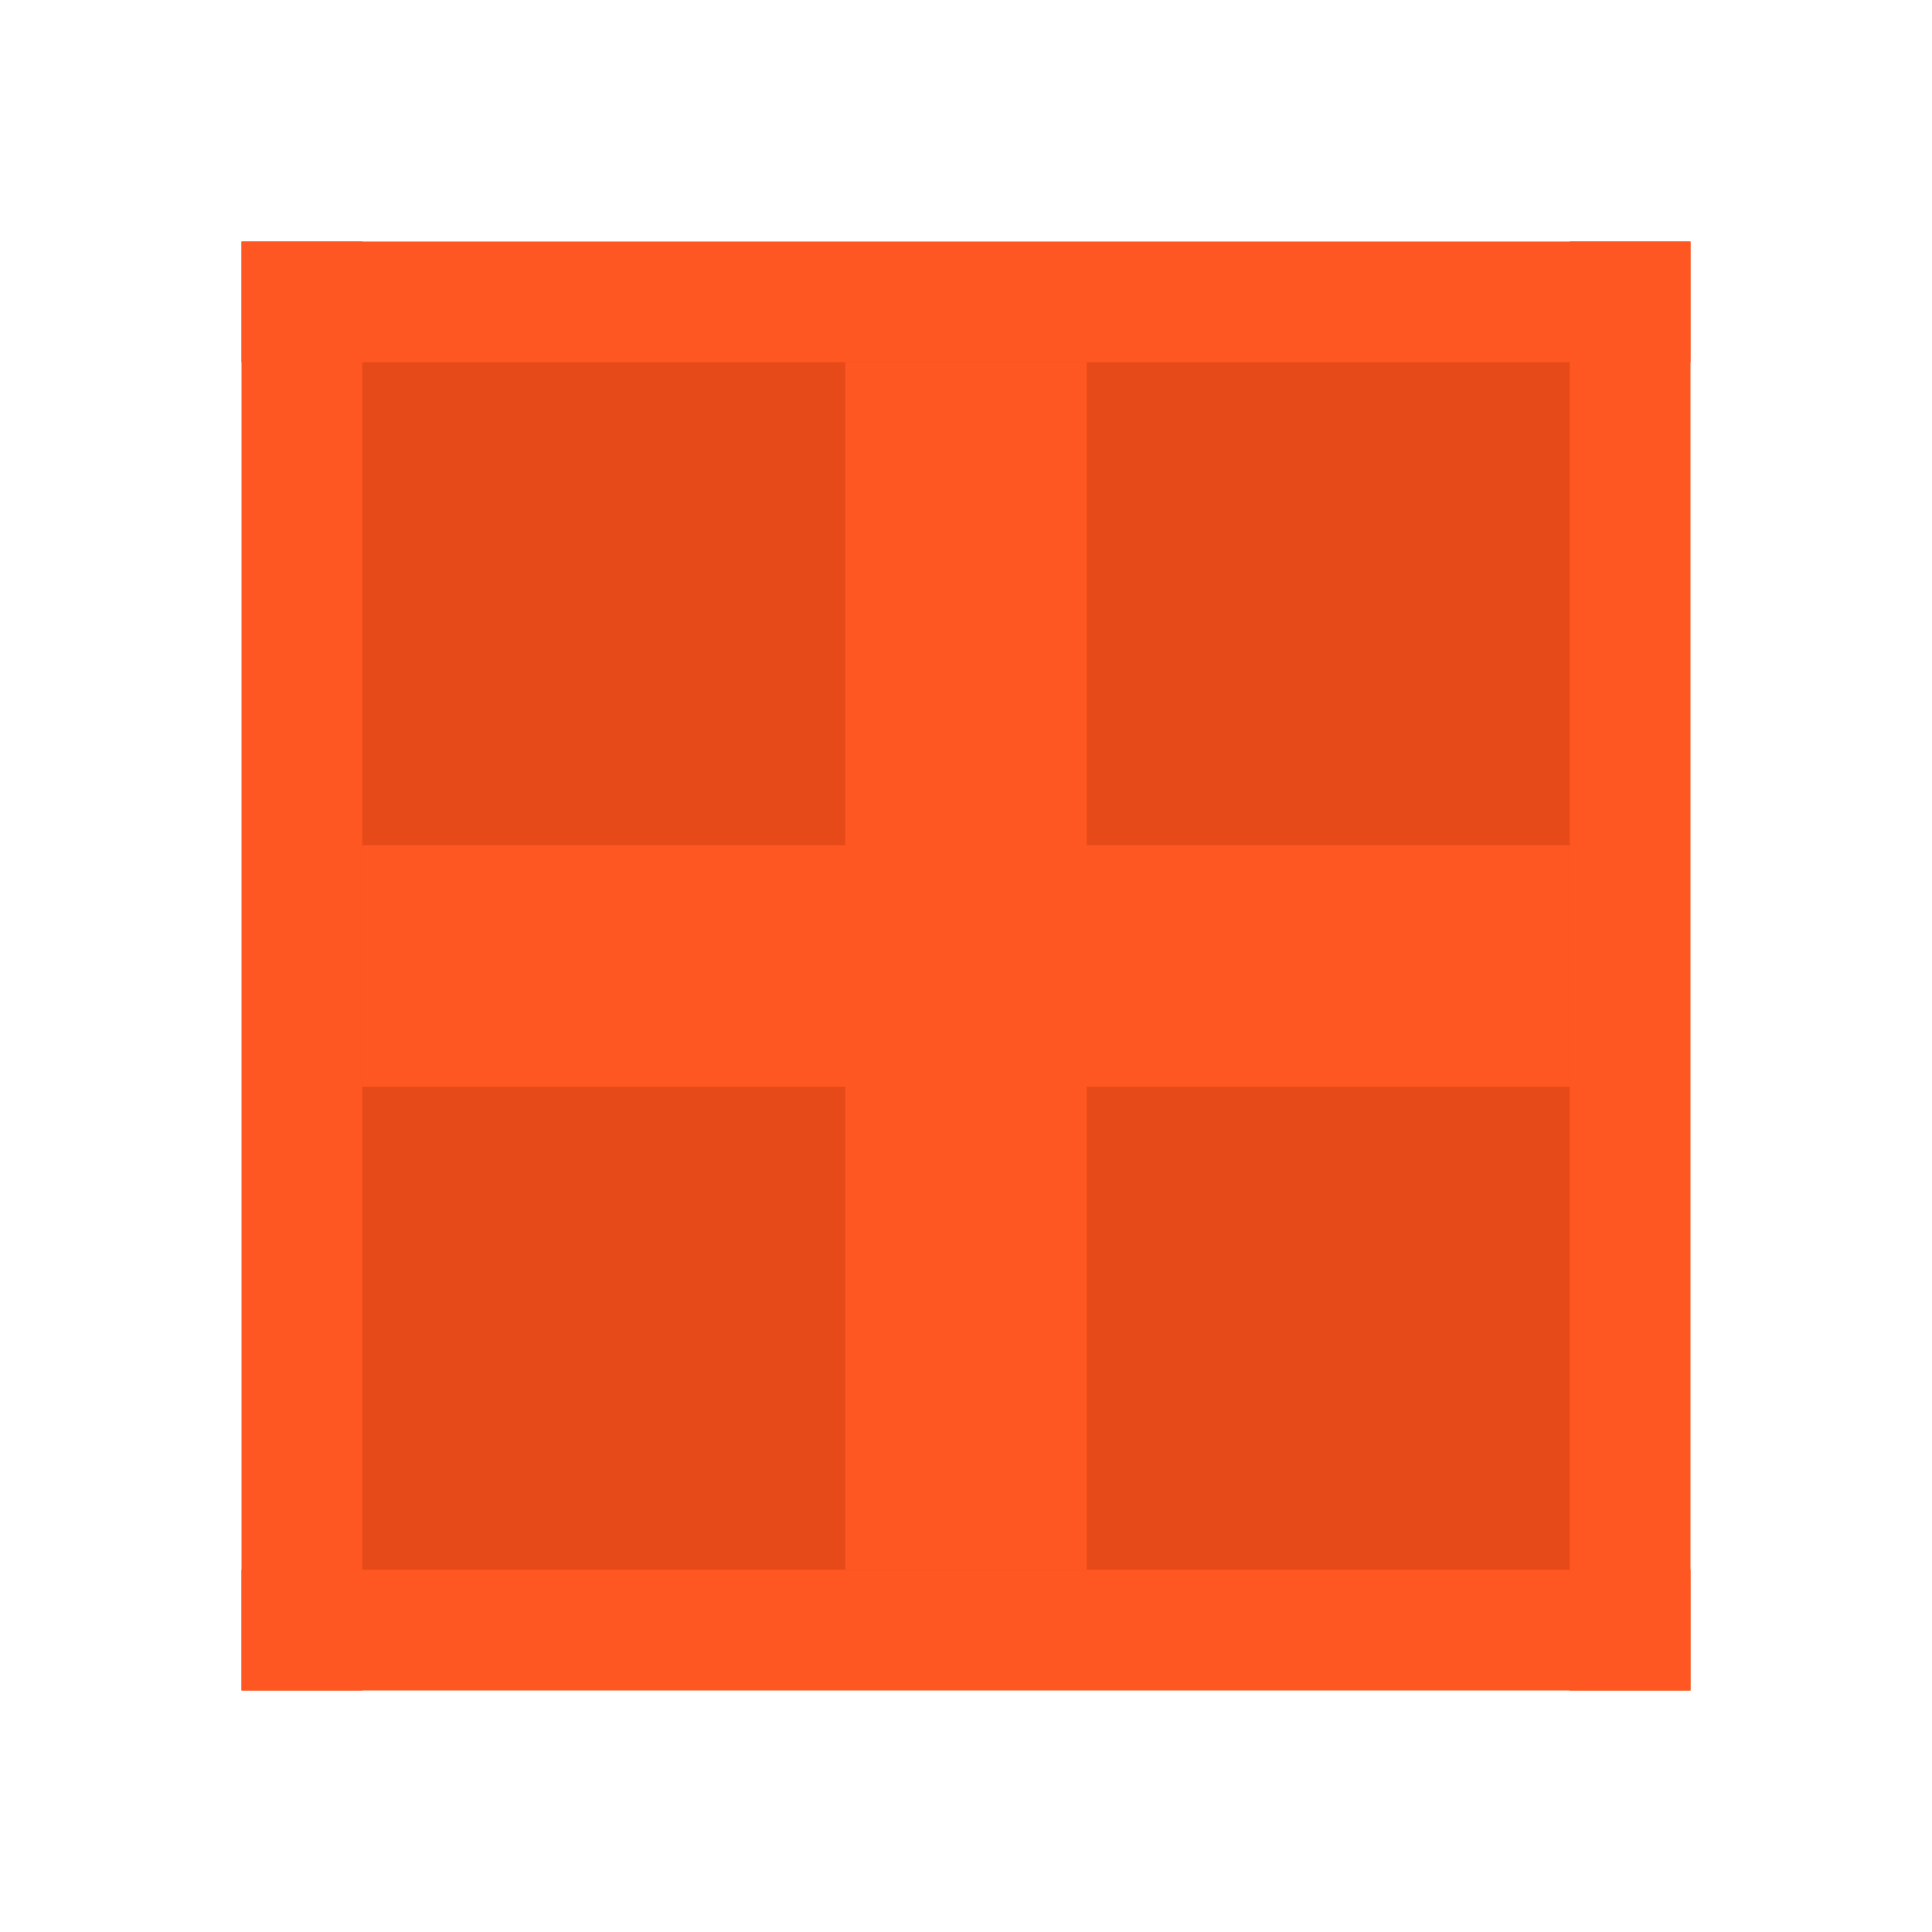
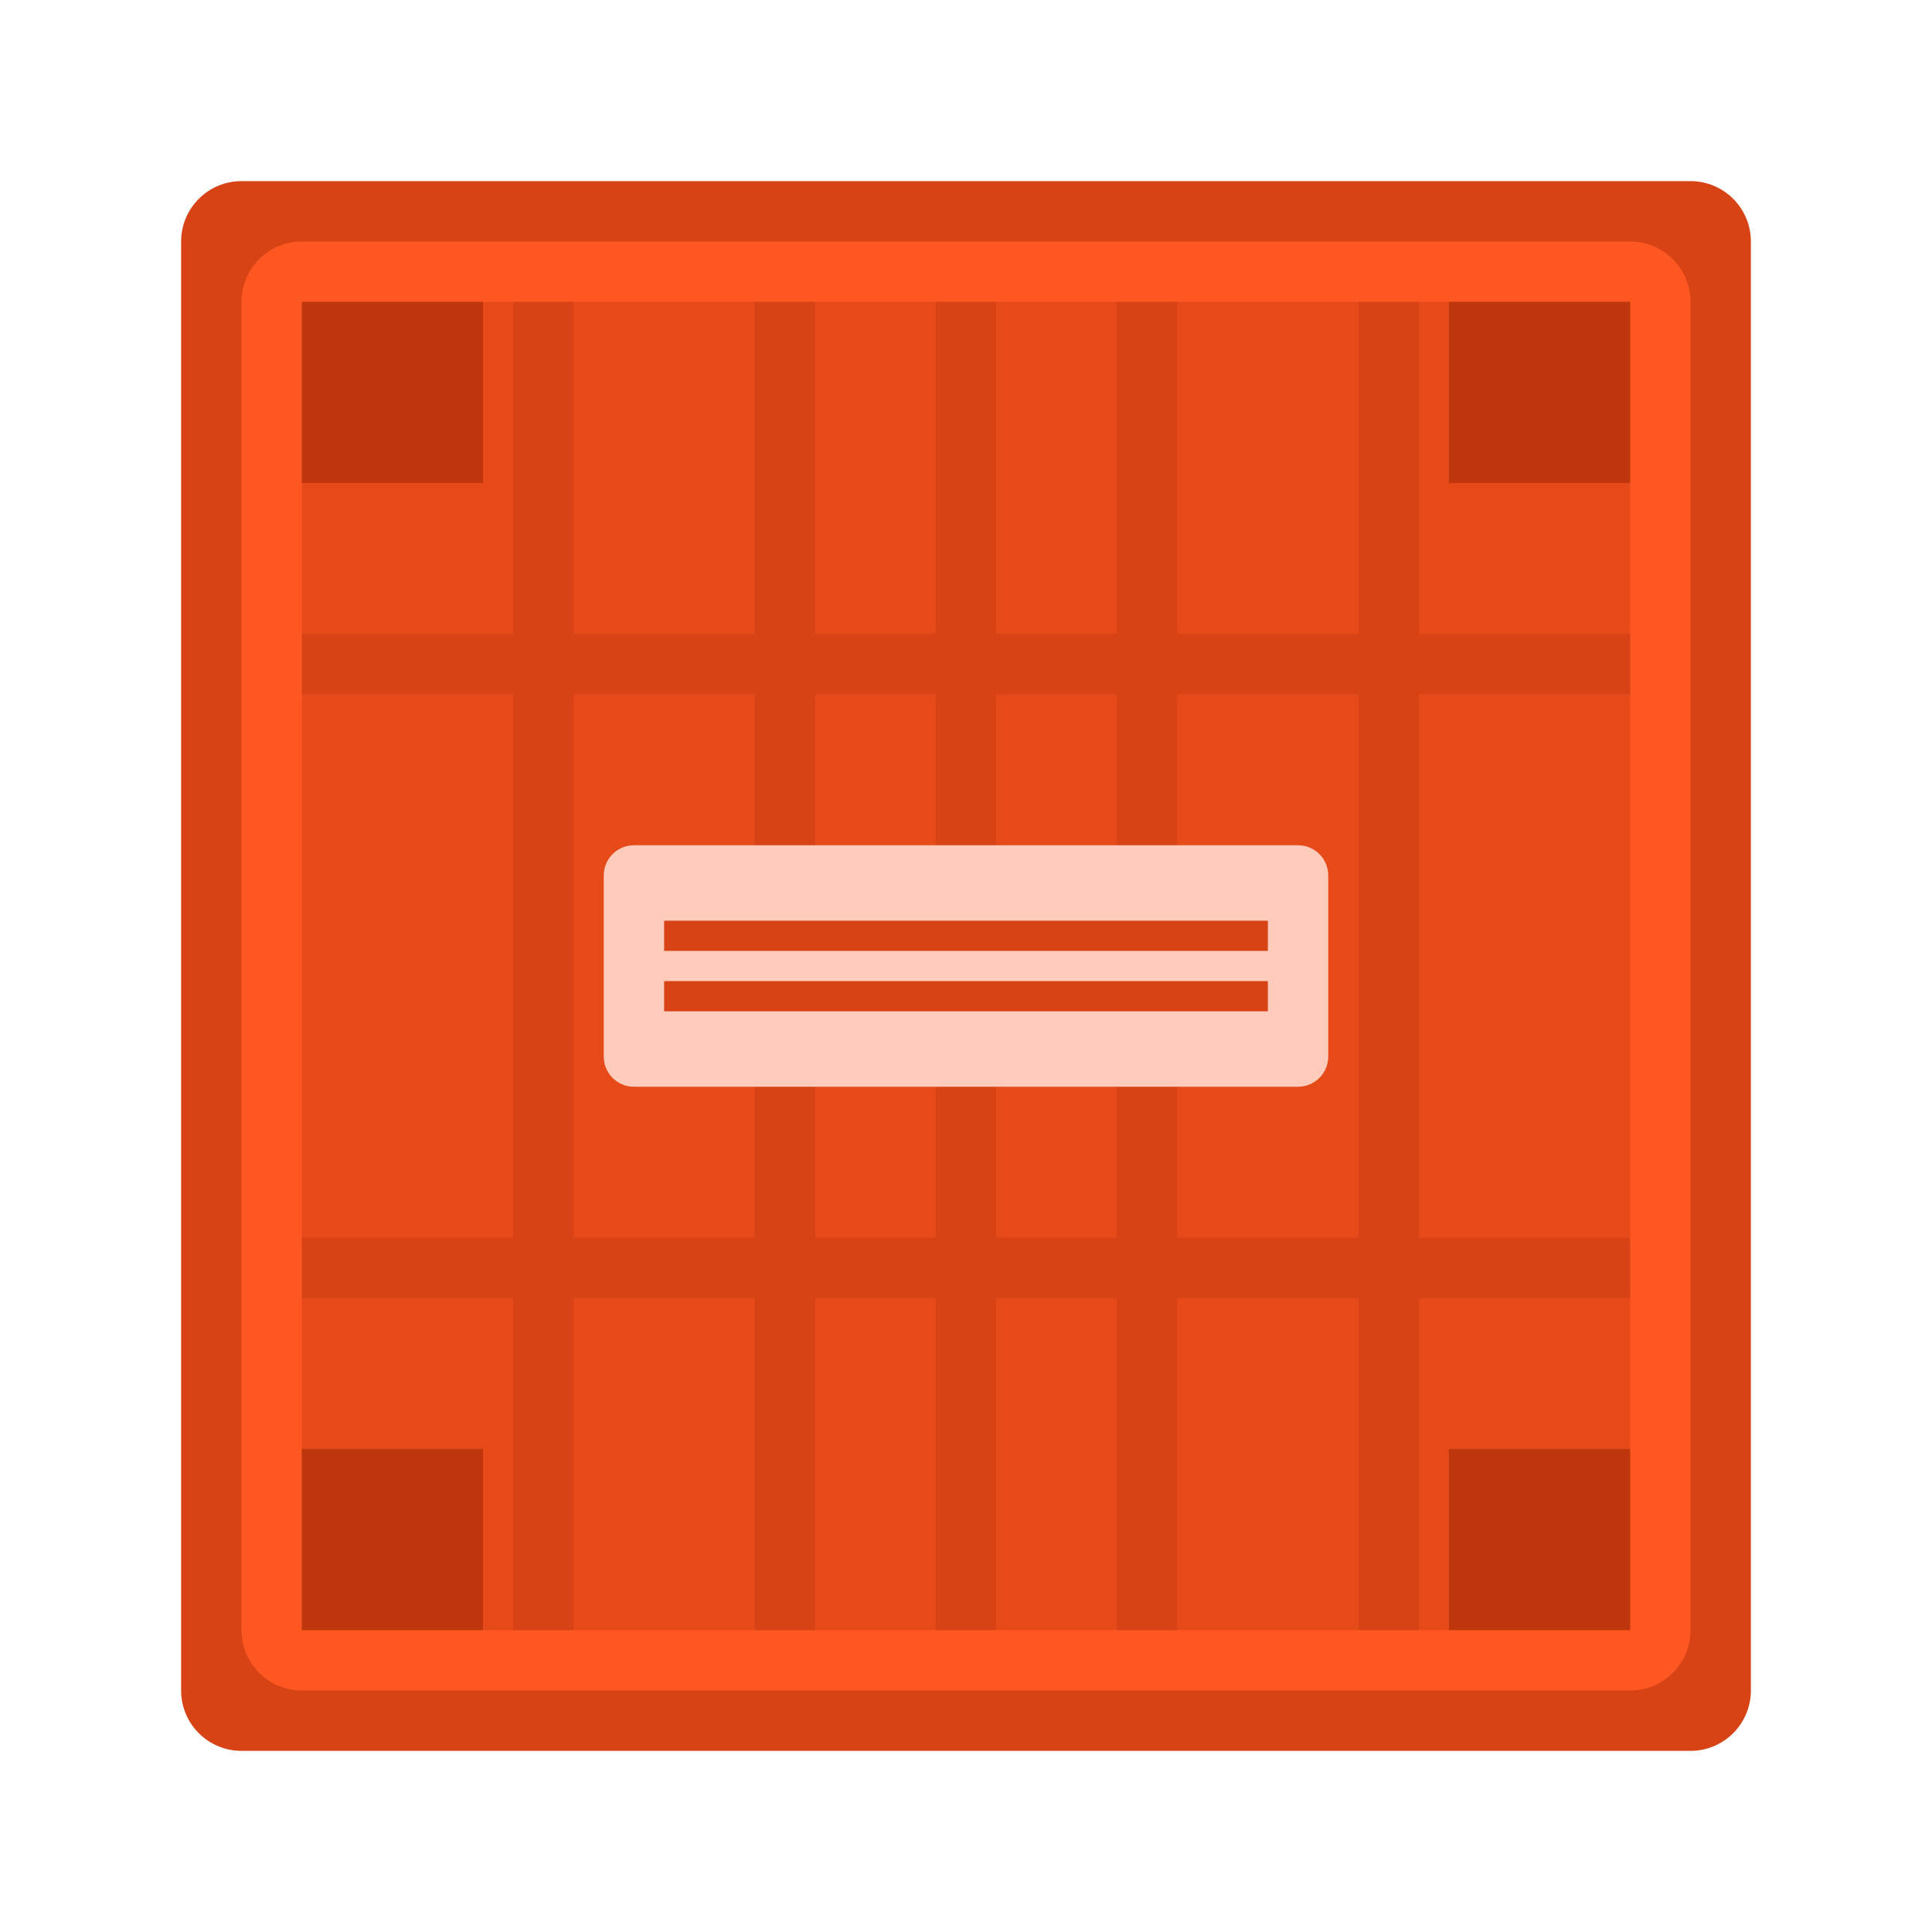
<svg xmlns="http://www.w3.org/2000/svg" width="32" height="32" viewBox="0 0 32 32">
-   <rect x="4" y="4" width="24" height="24" fill="#FF5722" />
-   <rect x="6" y="6" width="20" height="20" fill="#E64A19" />
-   <rect x="6" y="14" width="20" height="4" fill="#FF5722" />
-   <rect x="14" y="6" width="4" height="20" fill="#FF5722" />
-   <rect x="4" y="4" width="2" height="2" fill="#FF5722" />
-   <rect x="26" y="4" width="2" height="2" fill="#FF5722" />
-   <rect x="4" y="26" width="2" height="2" fill="#FF5722" />
-   <rect x="26" y="26" width="2" height="2" fill="#FF5722" />
+   <rect x="3" y="3" width="26" height="26" fill="#D84315" rx="1" />
+   <rect x="4" y="4" width="24" height="24" fill="#FF5722" rx="1" />
+   <rect x="5" y="5" width="22" height="22" fill="#E64A19" />
+   <line x1="9" y1="5" x2="9" y2="27" stroke="#D84315" stroke-width="1" />
+   <line x1="13" y1="5" x2="13" y2="27" stroke="#D84315" stroke-width="1" />
+   <line x1="16" y1="5" x2="16" y2="27" stroke="#D84315" stroke-width="1" />
+   <line x1="19" y1="5" x2="19" y2="27" stroke="#D84315" stroke-width="1" />
+   <line x1="23" y1="5" x2="23" y2="27" stroke="#D84315" stroke-width="1" />
+   <line x1="5" y1="11" x2="27" y2="11" stroke="#D84315" stroke-width="1" />
+   <line x1="5" y1="21" x2="27" y2="21" stroke="#D84315" stroke-width="1" />
+   <rect x="5" y="5" width="3" height="3" fill="#BF360C" />
+   <rect x="24" y="5" width="3" height="3" fill="#BF360C" />
+   <rect x="5" y="24" width="3" height="3" fill="#BF360C" />
+   <rect x="24" y="24" width="3" height="3" fill="#BF360C" />
+   <rect x="10" y="14" width="12" height="4" fill="#FFCCBC" rx="0.5" />
+   <line x1="11" y1="15.5" x2="21" y2="15.5" stroke="#D84315" stroke-width="0.5" />
+   <line x1="11" y1="16.5" x2="21" y2="16.5" stroke="#D84315" stroke-width="0.5" />
</svg>
